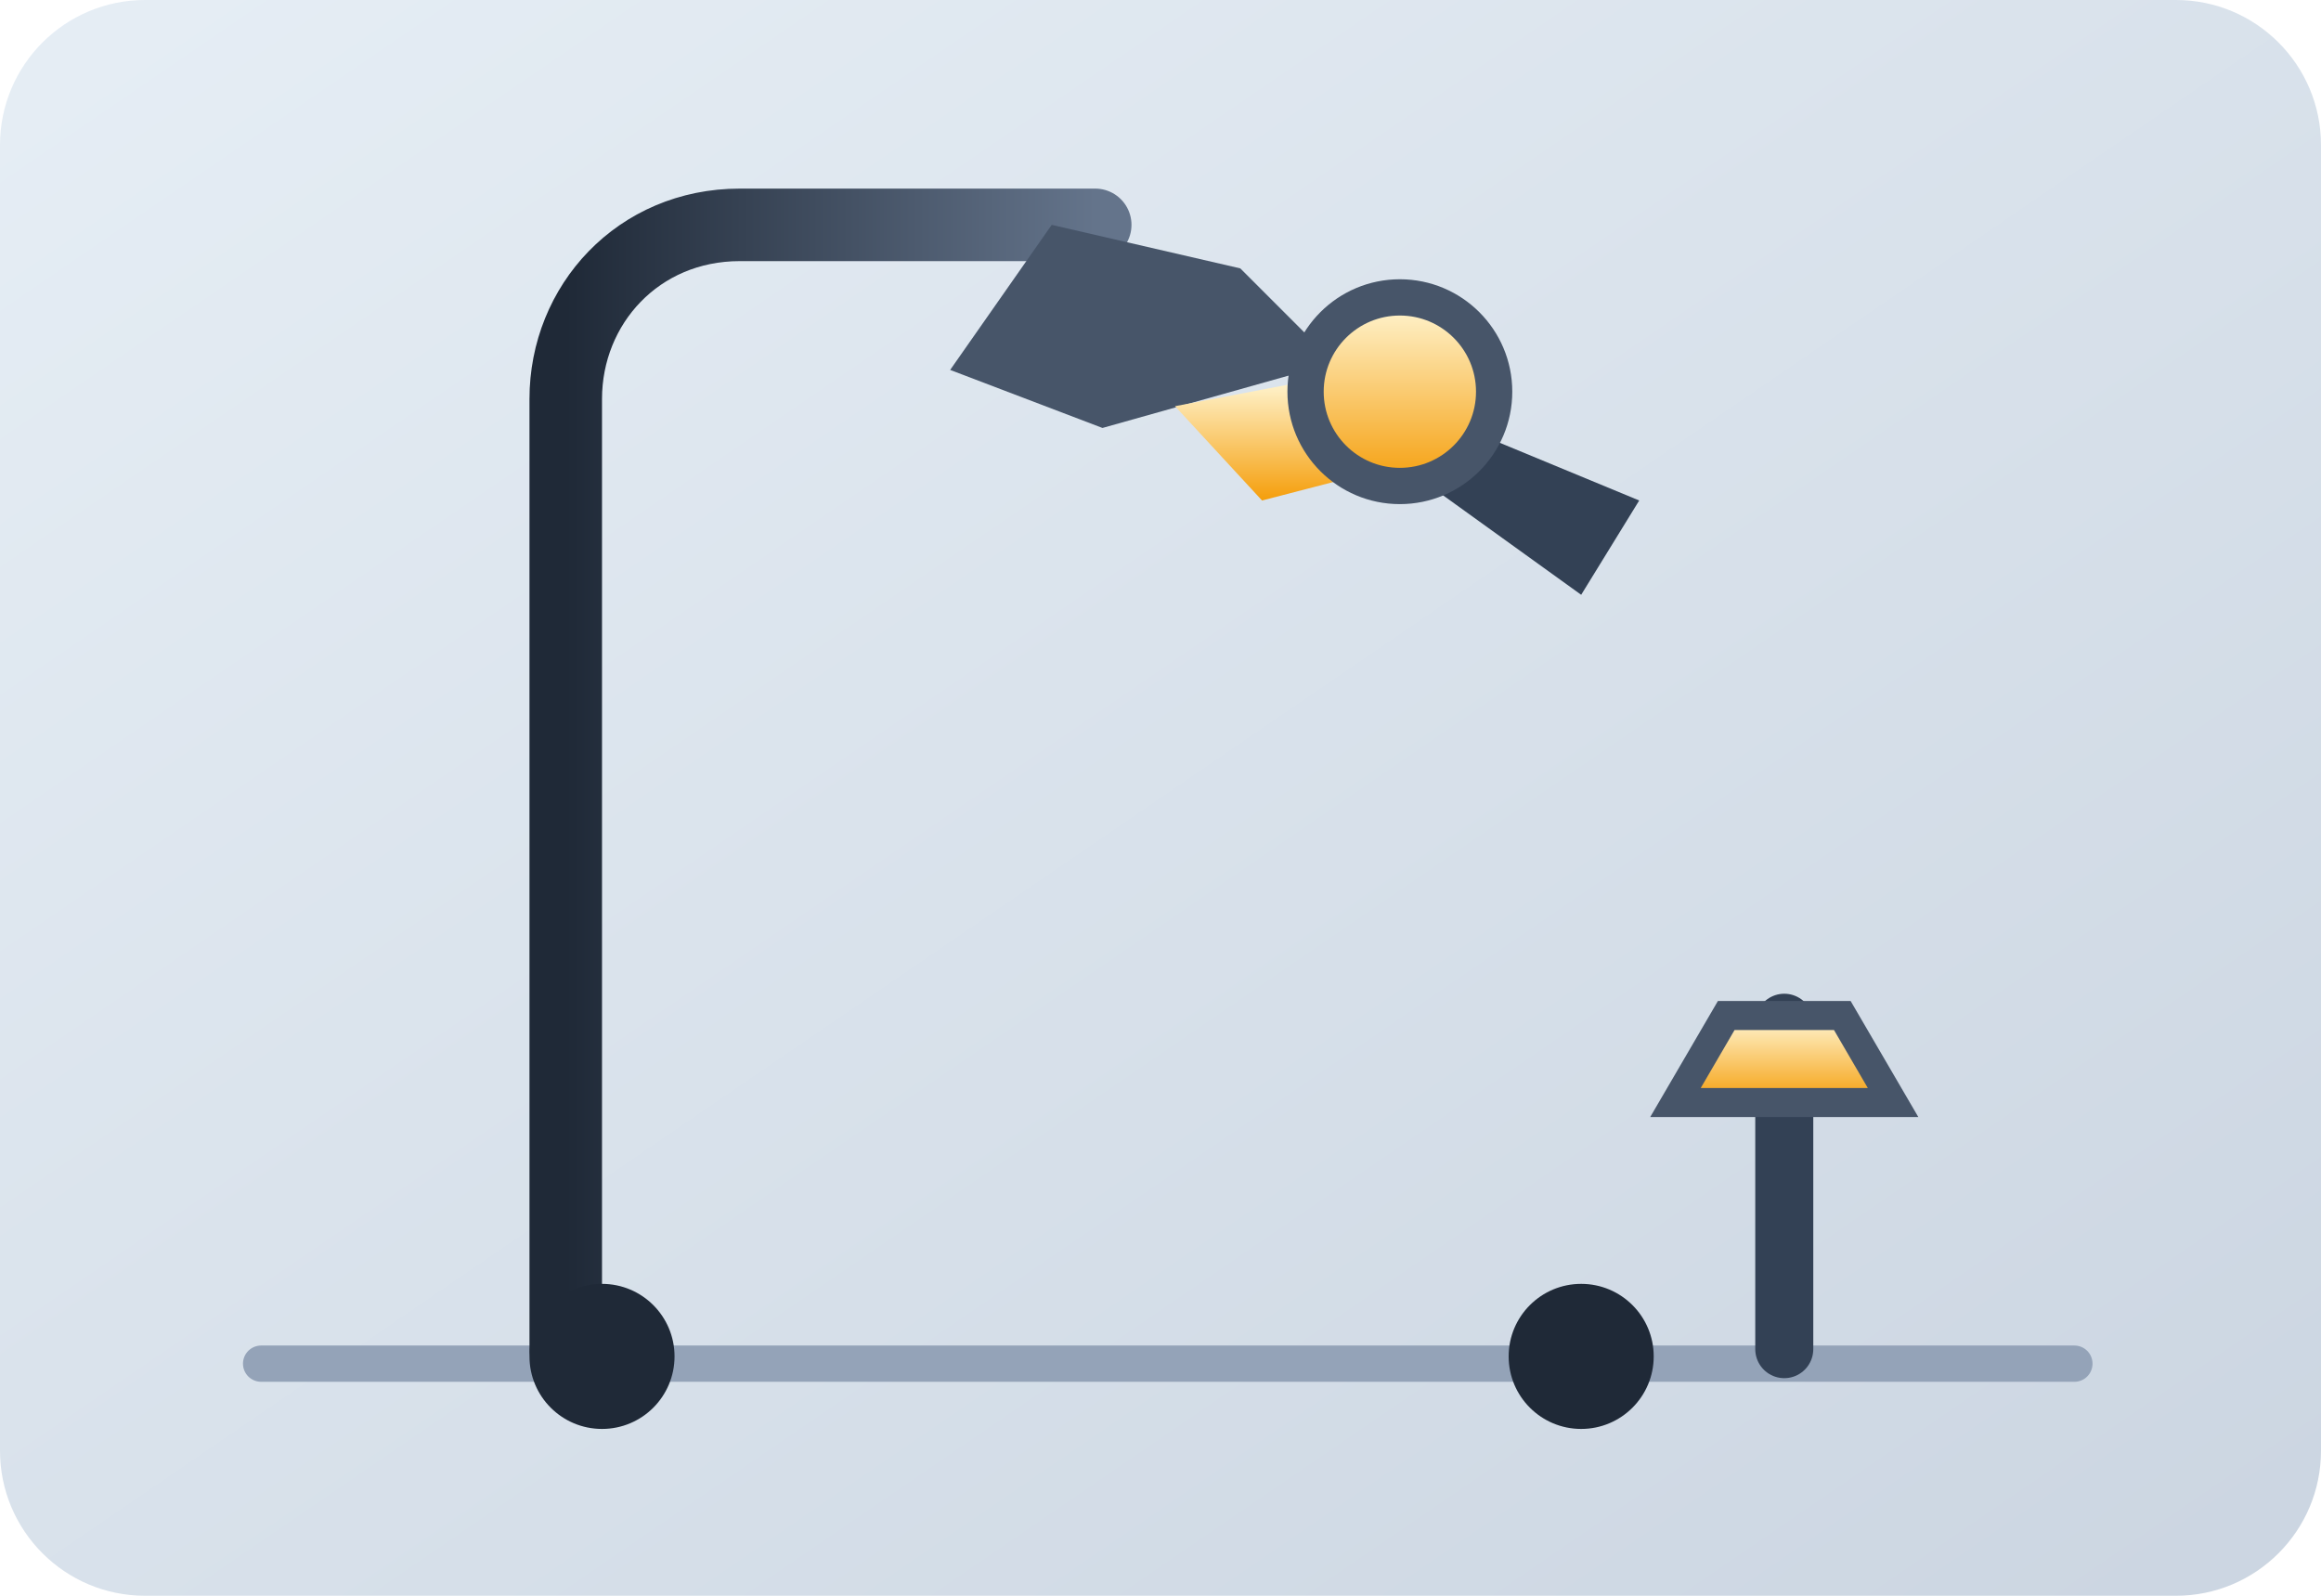
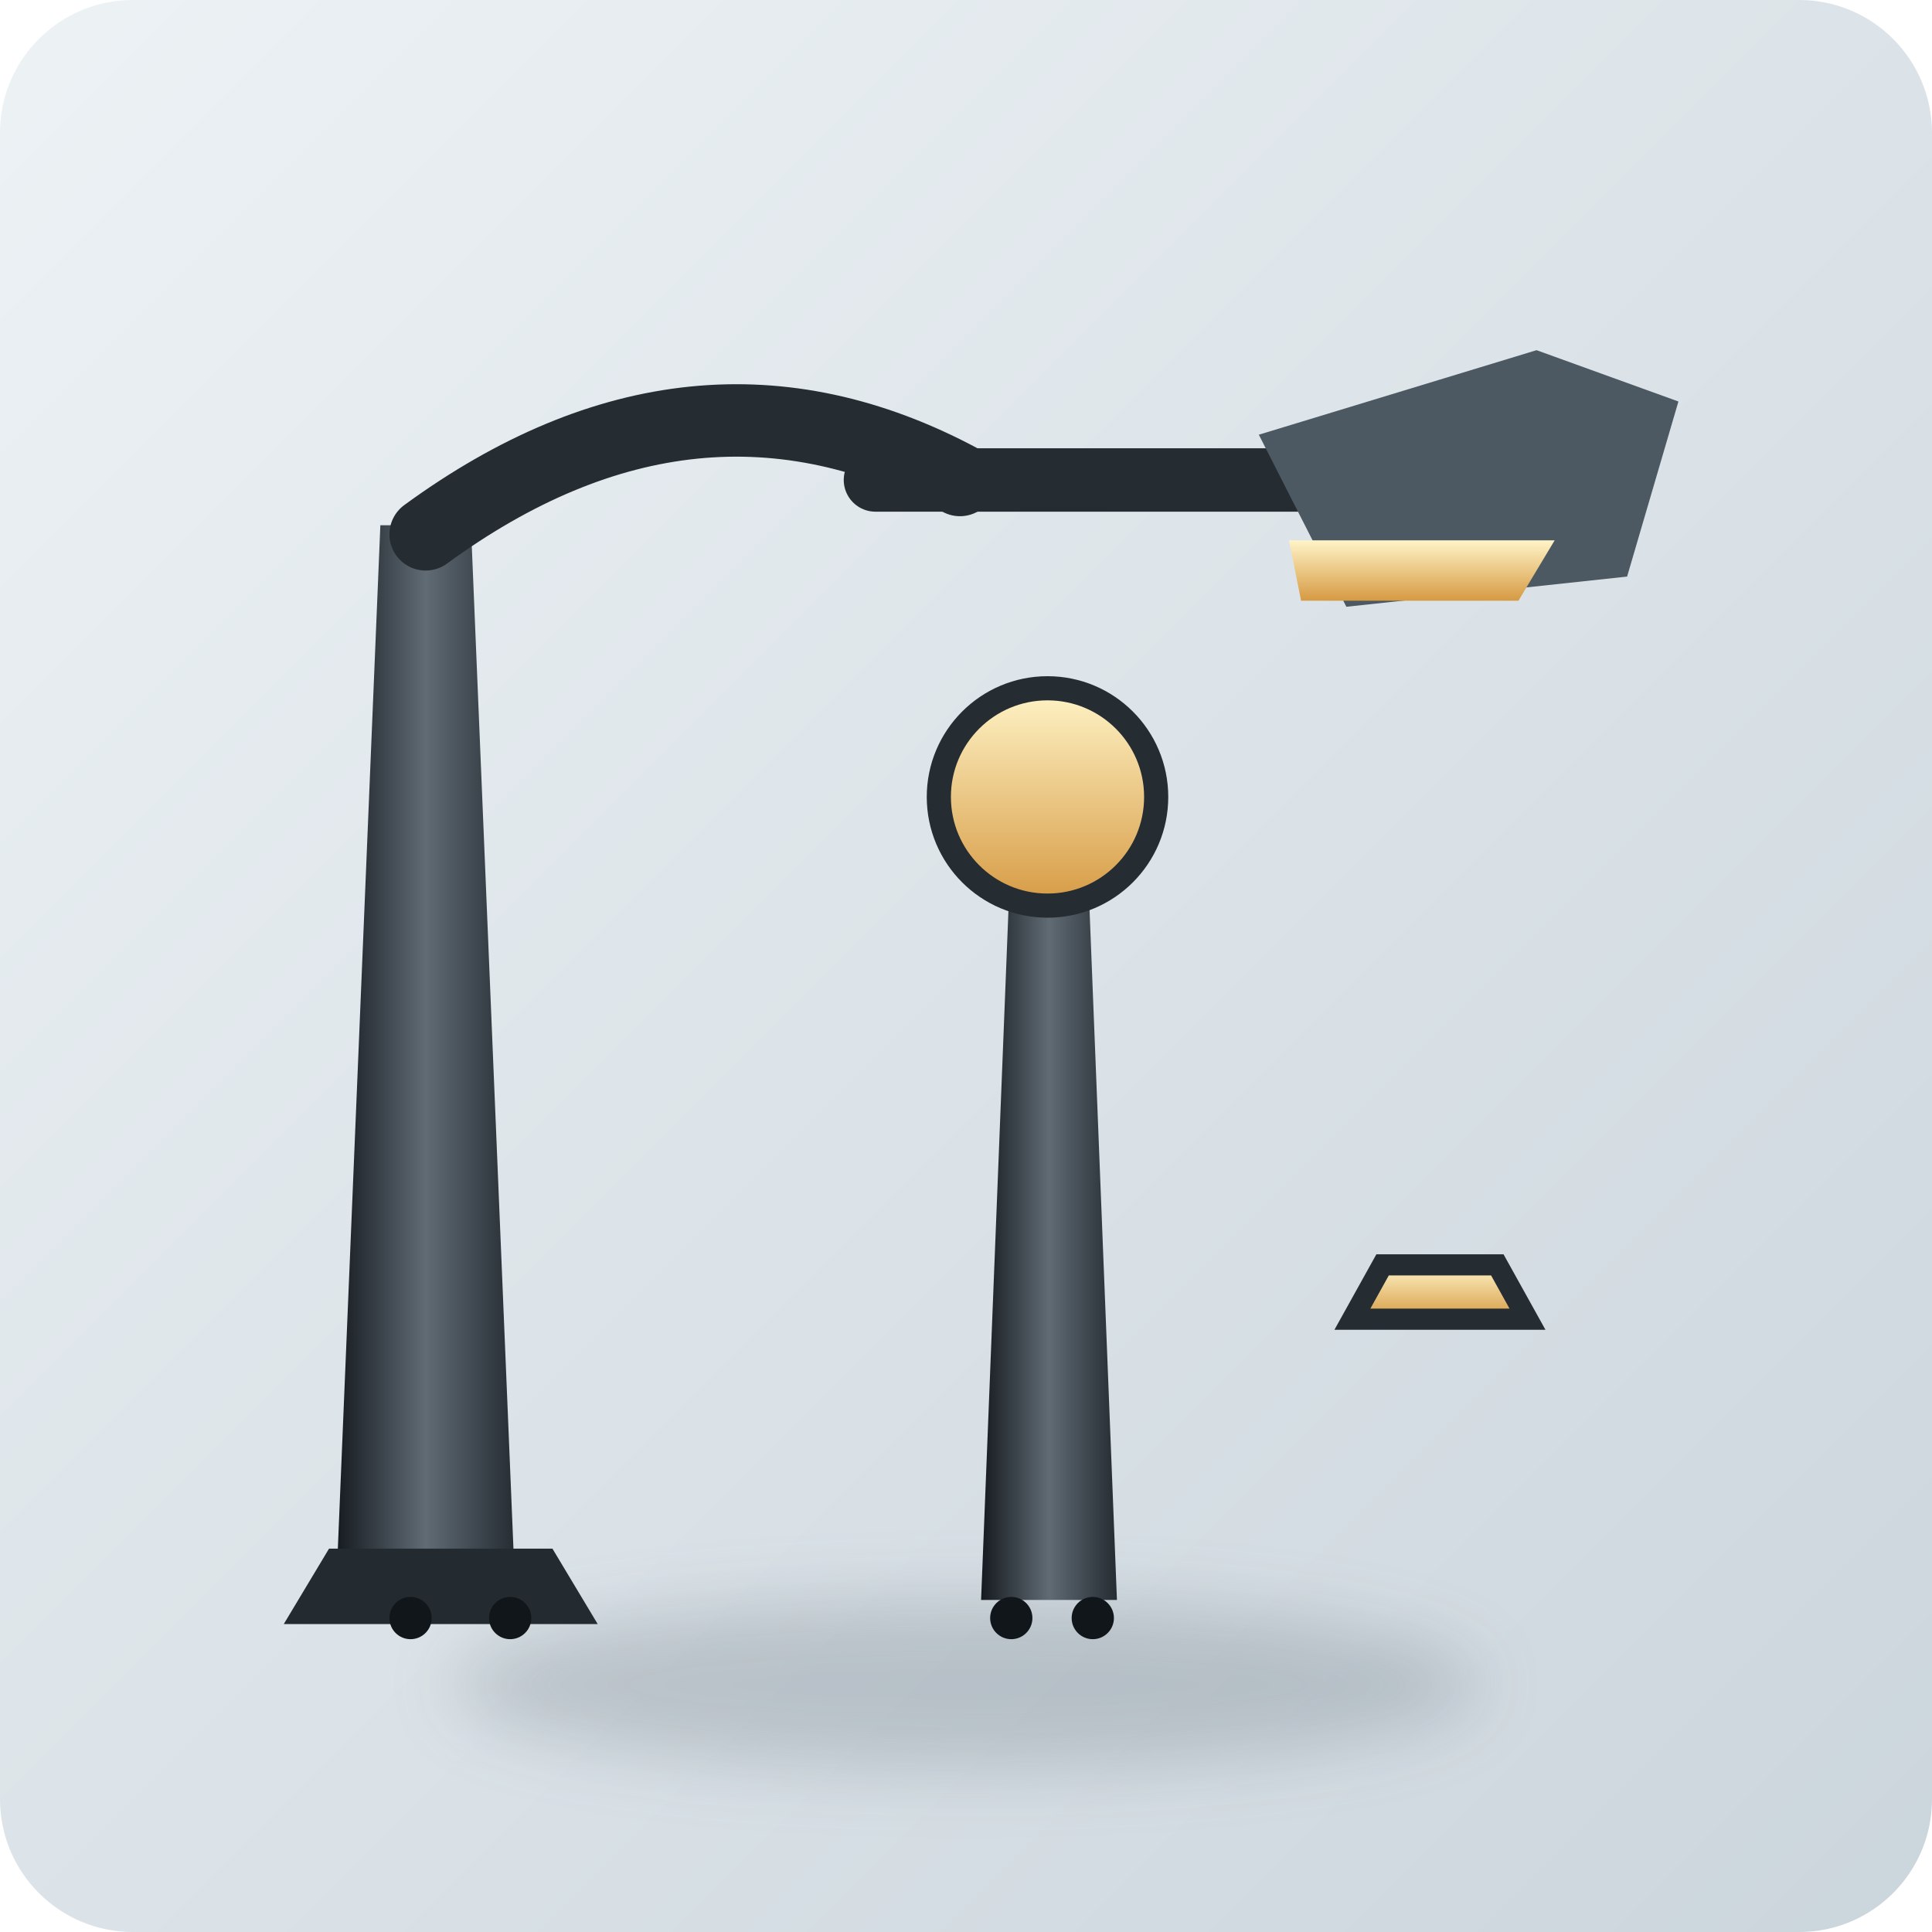
- <svg xmlns="http://www.w3.org/2000/svg" viewBox="0 0 320 220" role="img" aria-labelledby="title desc">
+ <svg xmlns="http://www.w3.org/2000/svg" viewBox="0 0 640 640" role="img" aria-labelledby="title desc">
  <defs>
-     <linearGradient id="bg" x1="0" x2="1" y1="0" y2="1">
-       <stop offset="0" stop-color="#e6eef5" />
-       <stop offset="1" stop-color="#cbd5e1" />
+     <linearGradient id="bg" x1="0" y1="0" x2="1" y2="1">
+       <stop offset="0" stop-color="#edf2f5" />
+       <stop offset="1" stop-color="#cbd5dc" />
    </linearGradient>
-     <linearGradient id="metal" x1="0" x2="1">
-       <stop offset="0" stop-color="#1f2937" />
-       <stop offset="1" stop-color="#64748b" />
+     <linearGradient id="metal" x1="0" y1="0" x2="1" y2="0">
+       <stop offset="0" stop-color="#151a1f" />
+       <stop offset=".5" stop-color="#606b74" />
+       <stop offset="1" stop-color="#252c32" />
    </linearGradient>
-     <linearGradient id="glow" x1="0" x2="0" y1="0" y2="1">
-       <stop offset="0" stop-color="#fff7d6" />
-       <stop offset="1" stop-color="#f59e0b" />
+     <linearGradient id="lens" x1="0" y1="0" x2="0" y2="1">
+       <stop offset="0" stop-color="#fff4c7" />
+       <stop offset="1" stop-color="#d69a43" />
    </linearGradient>
+     <filter id="shadow" x="-30%" y="-50%" width="160%" height="210%">
+       <feGaussianBlur stdDeviation="11" />
+     </filter>
  </defs>
-   <rect width="320" height="220" rx="20" fill="url(#bg)" />
-   <path d="M36 188h250" stroke="#94a3b8" stroke-width="5" stroke-linecap="round" />
-   <path d="M78 186V55c0-13 10-24 24-24h49" fill="none" stroke="url(#metal)" stroke-width="10" stroke-linecap="round" />
-   <path d="M145 31l26 6 13 13-32 9-21-8z" fill="#475569" />
-   <path d="M162 56l21-4 18 10-27 7z" fill="url(#glow)" />
-   <path d="M218 188V79" stroke="url(#metal)" stroke-width="9" stroke-linecap="round" />
-   <path d="M218 82l-25-18 4-7 29 12z" fill="#334155" />
-   <circle cx="193" cy="54" r="13" fill="url(#glow)" stroke="#475569" stroke-width="5" />
-   <path d="M246 186v-45" stroke="#334155" stroke-width="8" stroke-linecap="round" />
-   <path d="M238 140h16l7 12h-30z" fill="url(#glow)" stroke="#475569" stroke-width="4" />
-   <circle cx="83" cy="187" r="10" fill="#1f2937" />
-   <circle cx="218" cy="187" r="10" fill="#1f2937" />
+   <rect width="640" height="640" rx="44" fill="url(#bg)" />
+   <ellipse cx="320" cy="558" rx="170" ry="28" fill="#4c5962" opacity=".22" filter="url(#shadow)" />
+   <path d="M111 535 126 174h30l15 361z" fill="url(#metal)" />
+   <path d="M94 538h104l-15-25h-74z" fill="#232a30" />
+   <path d="M141 177Q230 112 318 159" fill="none" stroke="#252c32" stroke-width="24" stroke-linecap="round" />
+   <path d="M290 159h165" stroke="#252c32" stroke-width="21" stroke-linecap="round" />
+   <path d="M417 144 509 116l47 17-17 58-93 10z" fill="#4d5962" />
+   <path d="M427 179h88l-12 20h-72z" fill="url(#lens)" />
+   <path d="M325 530 335 278h25l10 252z" fill="url(#metal)" />
+   <circle cx="347" cy="264" r="36" fill="url(#lens)" stroke="#252c32" stroke-width="8" />
+   <path d="M477 535v-116" stroke="url(#metal)" stroke-width="26" stroke-linecap="round" />
+   <path d="M458 419h38l10 18h-58z" fill="url(#lens)" stroke="#252c32" stroke-width="7" />
+   <circle cx="136" cy="536" r="7" fill="#11161b" />
+   <circle cx="169" cy="536" r="7" fill="#11161b" />
+   <circle cx="335" cy="536" r="7" fill="#11161b" />
+   <circle cx="362" cy="536" r="7" fill="#11161b" />
</svg>
